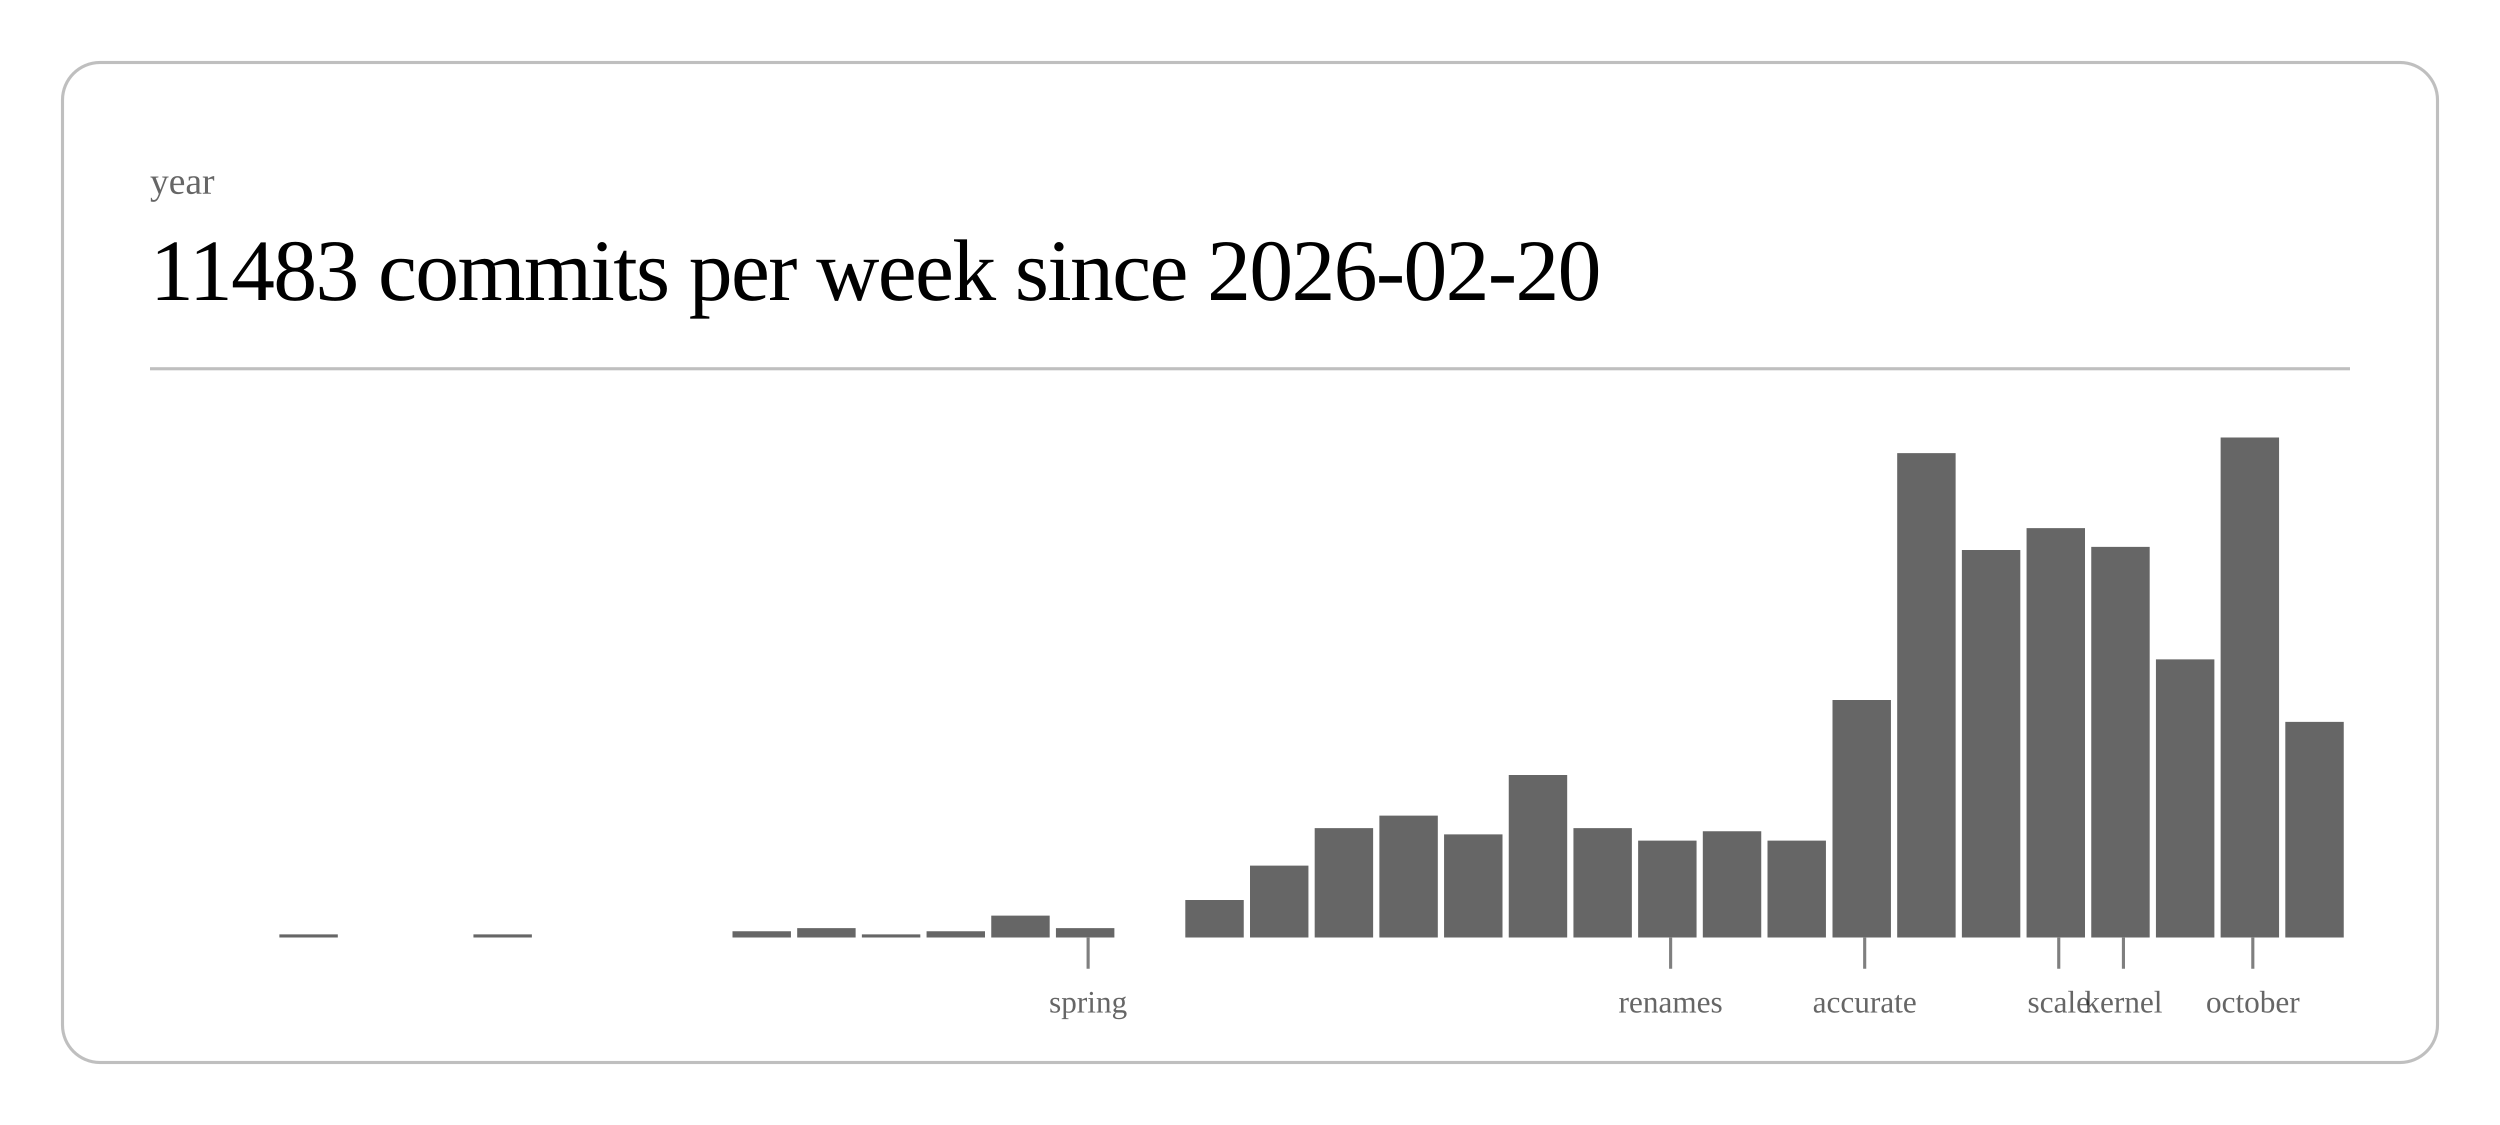
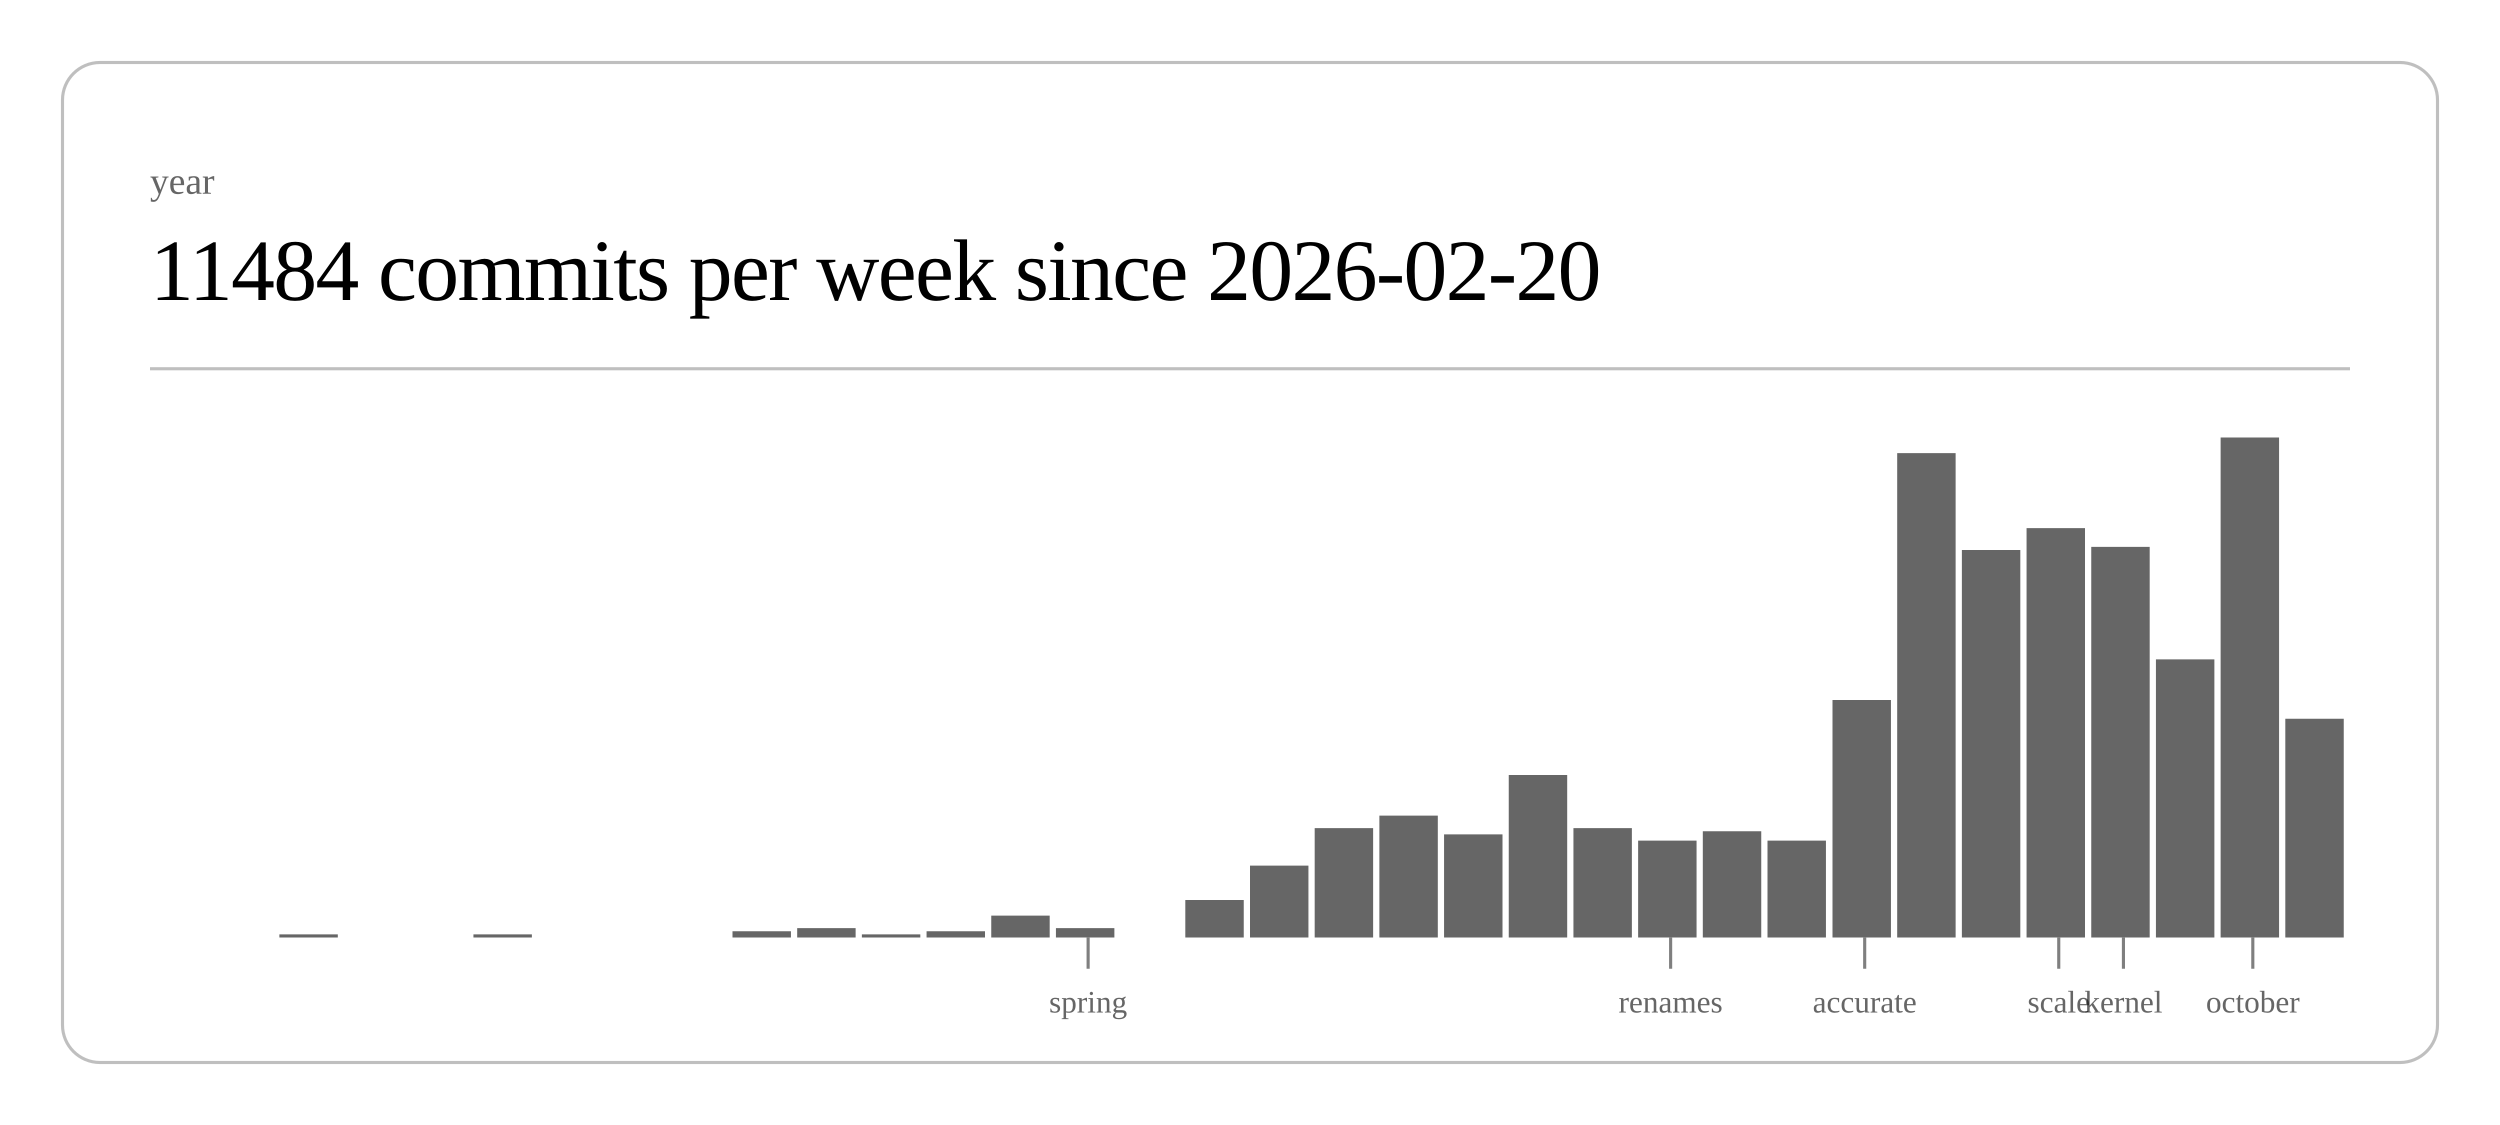
<svg xmlns="http://www.w3.org/2000/svg" class="post-header-svg" viewBox="0 0 800 360" width="800" height="360">
  <rect x="20" y="20" width="760" height="320" rx="12" ry="12" fill="none" stroke="currentColor" stroke-width="1" opacity="0.25" />
  <text fill="currentColor" x="48" y="62" font-size="12" opacity="0.6">year</text>
-   <text fill="currentColor" x="48" y="96" font-size="28" font-weight="300" letter-spacing="-0.5">11483 commits per week since 2026-02-20</text>
+   <text fill="currentColor" x="48" y="96" font-size="28" font-weight="300" letter-spacing="-0.5">11484 commits per week since 2026-02-20</text>
  <line stroke="currentColor" x1="48" y1="118" x2="752" y2="118" stroke-width="1" opacity="0.25" />
  <rect x="89.4" y="299" width="18.7" height="1" fill="currentColor" opacity="0.6" />
  <rect x="151.5" y="299" width="18.7" height="1" fill="currentColor" opacity="0.6" />
  <rect x="234.4" y="298" width="18.7" height="2" fill="currentColor" opacity="0.6" />
  <rect x="255.1" y="297" width="18.7" height="3" fill="currentColor" opacity="0.6" />
  <rect x="275.8" y="299" width="18.7" height="1" fill="currentColor" opacity="0.6" />
  <rect x="296.5" y="298" width="18.7" height="2" fill="currentColor" opacity="0.6" />
  <rect x="317.2" y="293" width="18.7" height="7" fill="currentColor" opacity="0.6" />
  <rect x="337.9" y="297" width="18.7" height="3" fill="currentColor" opacity="0.6" />
  <rect x="379.3" y="288" width="18.7" height="12" fill="currentColor" opacity="0.6" />
  <rect x="400.0" y="277" width="18.7" height="23" fill="currentColor" opacity="0.6" />
  <rect x="420.7" y="265" width="18.7" height="35" fill="currentColor" opacity="0.6" />
  <rect x="441.4" y="261" width="18.7" height="39" fill="currentColor" opacity="0.6" />
  <rect x="462.1" y="267" width="18.7" height="33" fill="currentColor" opacity="0.6" />
  <rect x="482.8" y="248" width="18.7" height="52" fill="currentColor" opacity="0.6" />
  <rect x="503.5" y="265" width="18.7" height="35" fill="currentColor" opacity="0.6" />
  <rect x="524.2" y="269" width="18.7" height="31" fill="currentColor" opacity="0.6" />
  <rect x="544.9" y="266" width="18.7" height="34" fill="currentColor" opacity="0.6" />
  <rect x="565.6" y="269" width="18.7" height="31" fill="currentColor" opacity="0.6" />
  <rect x="586.4" y="224" width="18.7" height="76" fill="currentColor" opacity="0.6" />
  <rect x="607.1" y="145" width="18.7" height="155" fill="currentColor" opacity="0.6" />
  <rect x="627.8" y="176" width="18.7" height="124" fill="currentColor" opacity="0.6" />
  <rect x="648.5" y="169" width="18.7" height="131" fill="currentColor" opacity="0.6" />
  <rect x="669.2" y="175" width="18.7" height="125" fill="currentColor" opacity="0.6" />
  <rect x="689.9" y="211" width="18.7" height="89" fill="currentColor" opacity="0.6" />
  <rect x="710.6" y="140" width="18.7" height="160" fill="currentColor" opacity="0.6" />
-   <rect x="731.3" y="231" width="18.7" height="69" fill="currentColor" opacity="0.6" />
+   <rect x="731.3" y="230" width="18.7" height="70" fill="currentColor" opacity="0.6" />
  <line stroke="currentColor" x1="348.2" y1="300" x2="348.2" y2="310" stroke-width="1" opacity="0.5" />
  <text fill="currentColor" x="348.2" y="324" font-size="10" opacity="0.6" text-anchor="middle">spring</text>
  <line stroke="currentColor" x1="534.6" y1="300" x2="534.6" y2="310" stroke-width="1" opacity="0.5" />
  <text fill="currentColor" x="534.6" y="324" font-size="10" opacity="0.6" text-anchor="middle">renames</text>
  <line stroke="currentColor" x1="596.7" y1="300" x2="596.7" y2="310" stroke-width="1" opacity="0.5" />
  <text fill="currentColor" x="596.7" y="324" font-size="10" opacity="0.6" text-anchor="middle">accurate</text>
  <line stroke="currentColor" x1="658.8" y1="300" x2="658.8" y2="310" stroke-width="1" opacity="0.5" />
  <text fill="currentColor" x="658.8" y="324" font-size="10" opacity="0.6" text-anchor="middle">scale</text>
  <line stroke="currentColor" x1="679.5" y1="300" x2="679.5" y2="310" stroke-width="1" opacity="0.5" />
  <text fill="currentColor" x="679.5" y="324" font-size="10" opacity="0.6" text-anchor="middle">kernel</text>
  <line stroke="currentColor" x1="720.9" y1="300" x2="720.9" y2="310" stroke-width="1" opacity="0.5" />
  <text fill="currentColor" x="720.9" y="324" font-size="10" opacity="0.6" text-anchor="middle">october</text>
</svg>
